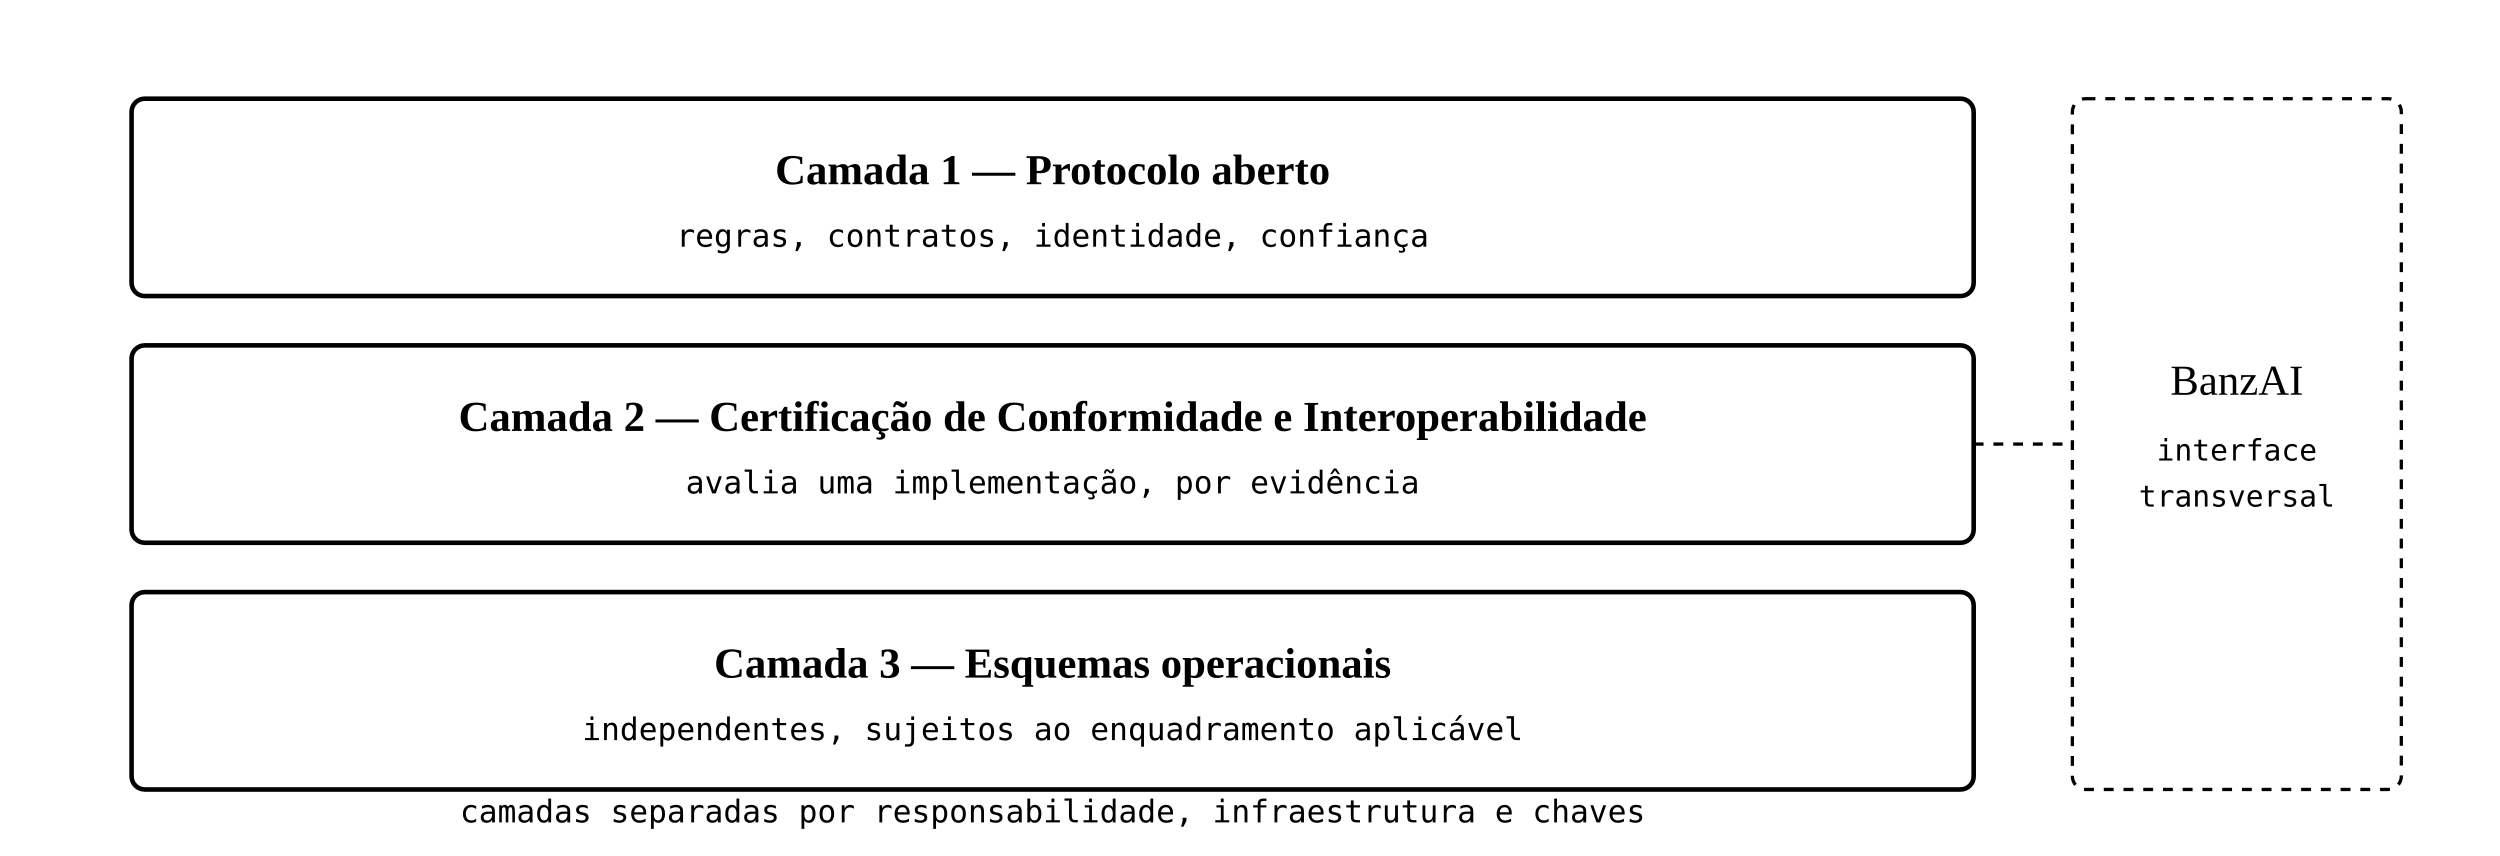
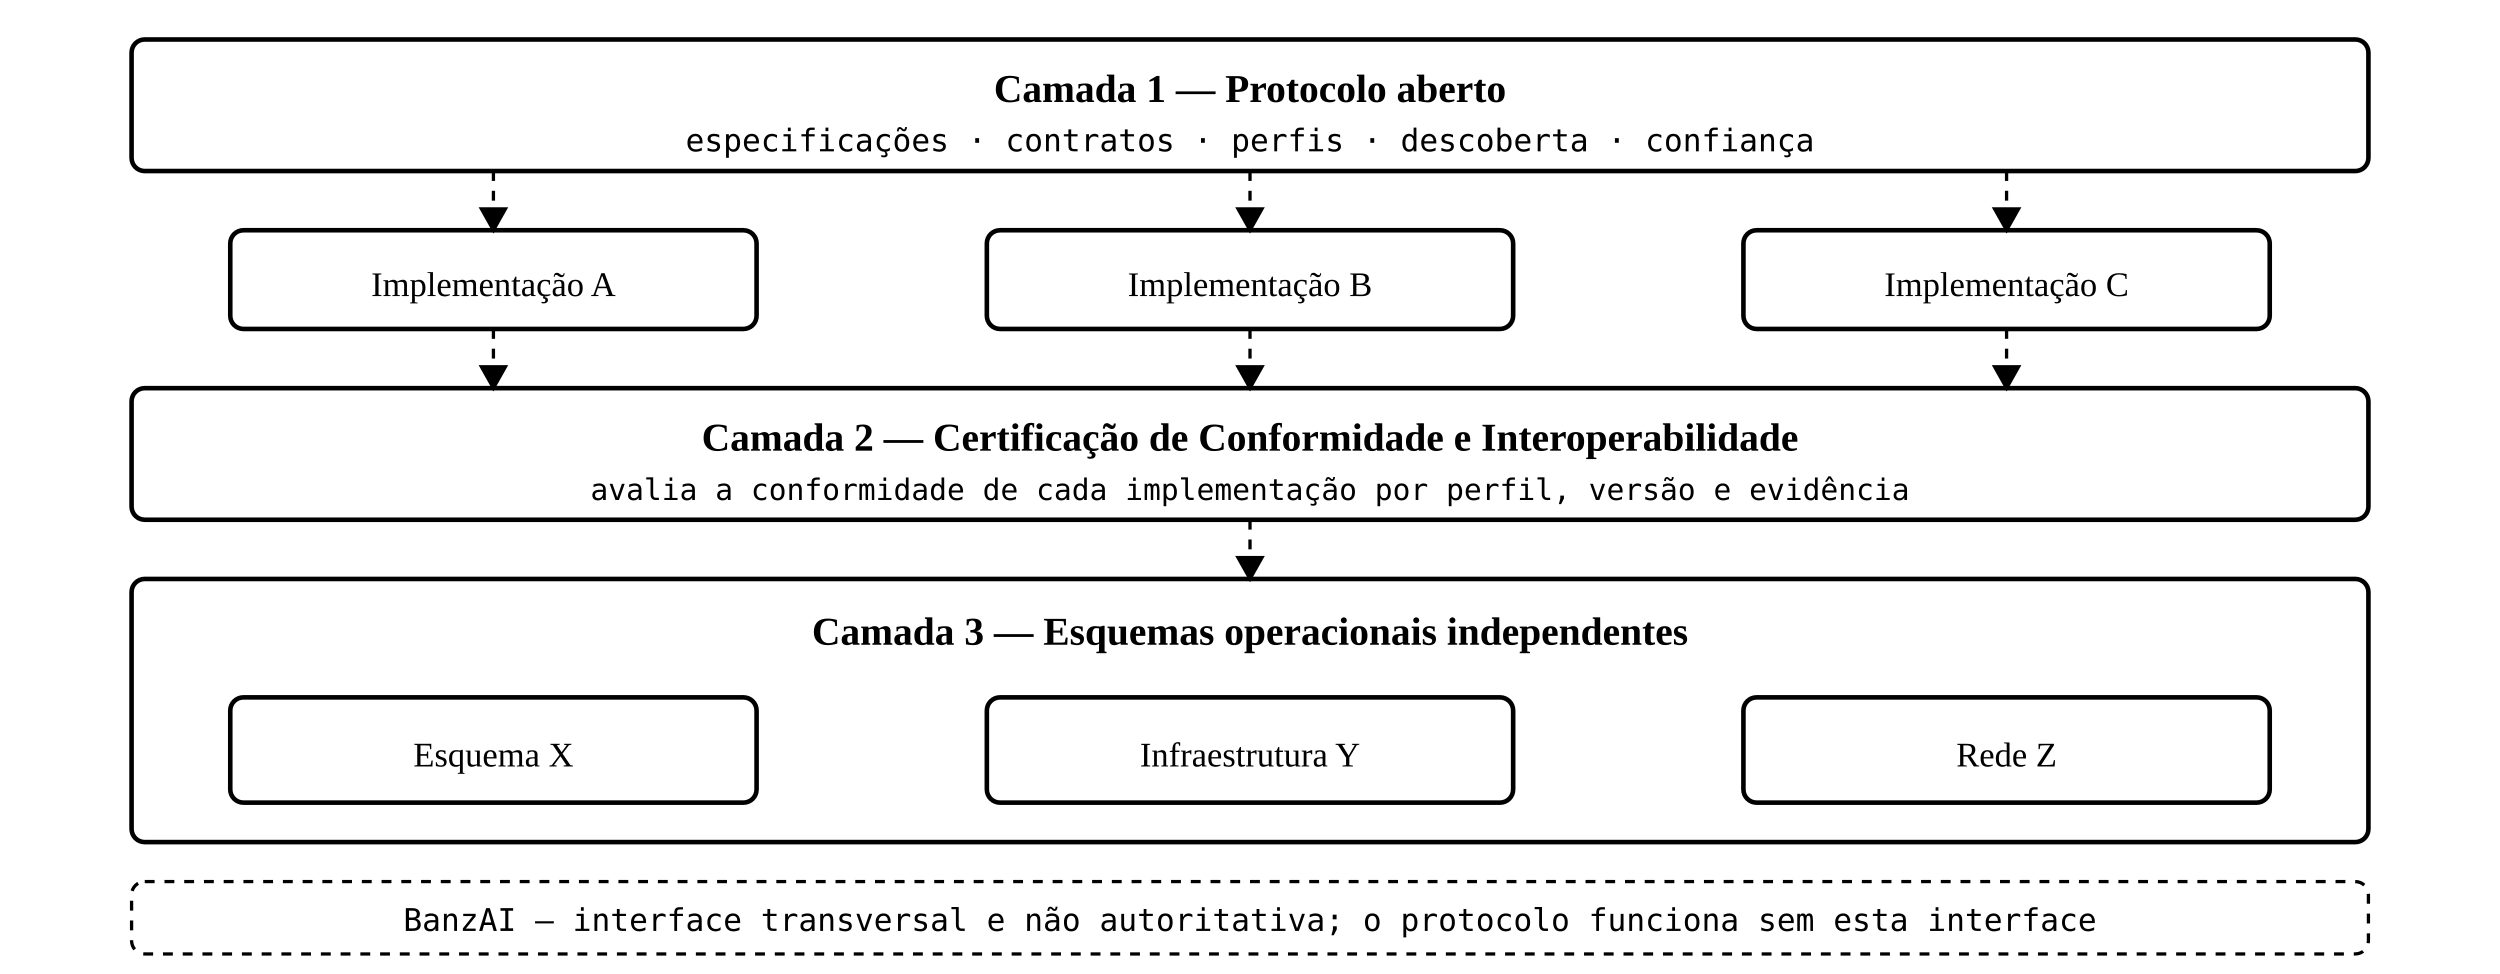
- <svg xmlns="http://www.w3.org/2000/svg" viewBox="0 0 760 260" role="img" aria-label="Camada 1 protocolo, Camada 2 certificação, Camada 3 esquemas operacionais; o BanzAI é transversal às três, não uma quarta camada." font-family="Georgia, 'Times New Roman', serif">
-   <rect x="0" y="0" width="760" height="260" fill="none" />
+ <svg xmlns="http://www.w3.org/2000/svg" viewBox="0 0 760 296" role="img" aria-label="Camada 1, protocolo aberto; implementações distintas; Camada 2, certificação de conformidade e interoperabilidade; Camada 3, esquemas operacionais independentes; BanzAI transversal." font-family="Georgia, 'Times New Roman', serif">
+   <rect x="0" y="0" width="760" height="296" fill="none" />
  <style>text{fill:#000} .m{font-family:ui-monospace,Menlo,Consolas,monospace} .b{fill:none;stroke:#000;stroke-width:1.4} .l{stroke:#000;stroke-width:1.2;fill:none} .d{stroke:#000;stroke-width:1;stroke-dasharray:3 3;fill:none} .n{font-weight:bold}</style>
  <defs>
    <marker id="a" markerWidth="9" markerHeight="9" refX="7" refY="4.5" orient="auto">
      <path d="M0,0 L8,4.5 L0,9 z" fill="#000" />
    </marker>
  </defs>
-   <rect class="b" x="40" y="30" width="560" height="60" rx="4" />
-   <text x="320" y="56" text-anchor="middle" font-size="13" class="n">Camada 1 — Protocolo aberto</text>
-   <text x="320" y="75" text-anchor="middle" font-size="9.5" class="m">regras, contratos, identidade, confiança</text>
-   <rect class="b" x="40" y="105" width="560" height="60" rx="4" />
-   <text x="320" y="131" text-anchor="middle" font-size="13" class="n">Camada 2 — Certificação de Conformidade e Interoperabilidade</text>
-   <text x="320" y="150" text-anchor="middle" font-size="9.5" class="m">avalia uma implementação, por evidência</text>
-   <rect class="b" x="40" y="180" width="560" height="60" rx="4" />
-   <text x="320" y="206" text-anchor="middle" font-size="13" class="n">Camada 3 — Esquemas operacionais</text>
-   <text x="320" y="225" text-anchor="middle" font-size="9.5" class="m">independentes, sujeitos ao enquadramento aplicável</text>
-   <rect class="d" x="630" y="30" width="100" height="210" rx="4" />
-   <text x="680" y="120" text-anchor="middle" font-size="13">BanzAI</text>
-   <text x="680" y="140" text-anchor="middle" font-size="9" class="m">interface</text>
-   <text x="680" y="154" text-anchor="middle" font-size="9" class="m">transversal</text>
-   <line class="d" x1="600" y1="135" x2="630" y2="135" />
-   <text x="320" y="250" text-anchor="middle" font-size="9.5" class="m">camadas separadas por responsabilidade, infraestrutura e chaves</text>
+   <rect class="b" x="40" y="12" width="680" height="40" rx="4" />
+   <text x="380" y="31" text-anchor="middle" font-size="12" class="n">Camada 1 — Protocolo aberto</text>
+   <text x="380" y="46" text-anchor="middle" font-size="9.5" class="m">especificações · contratos · perfis · descoberta · confiança</text>
+   <rect class="b" x="70" y="70" width="160" height="30" rx="4" />
+   <text x="150" y="90" text-anchor="middle" font-size="10.5">Implementação A</text>
+   <line class="d" x1="150" y1="52" x2="150" y2="70" marker-end="url(#a)" />
+   <rect class="b" x="300" y="70" width="160" height="30" rx="4" />
+   <text x="380" y="90" text-anchor="middle" font-size="10.5">Implementação B</text>
+   <line class="d" x1="380" y1="52" x2="380" y2="70" marker-end="url(#a)" />
+   <rect class="b" x="530" y="70" width="160" height="30" rx="4" />
+   <text x="610" y="90" text-anchor="middle" font-size="10.5">Implementação C</text>
+   <line class="d" x1="610" y1="52" x2="610" y2="70" marker-end="url(#a)" />
+   <rect class="b" x="40" y="118" width="680" height="40" rx="4" />
+   <text x="380" y="137" text-anchor="middle" font-size="12" class="n">Camada 2 — Certificação de Conformidade e Interoperabilidade</text>
+   <text x="380" y="152" text-anchor="middle" font-size="9" class="m">avalia a conformidade de cada implementação por perfil, versão e evidência</text>
+   <line class="d" x1="150" y1="100" x2="150" y2="118" marker-end="url(#a)" />
+   <line class="d" x1="380" y1="100" x2="380" y2="118" marker-end="url(#a)" />
+   <line class="d" x1="610" y1="100" x2="610" y2="118" marker-end="url(#a)" />
+   <rect class="b" x="40" y="176" width="680" height="80" rx="4" />
+   <text x="380" y="196" text-anchor="middle" font-size="12" class="n">Camada 3 — Esquemas operacionais independentes</text>
+   <rect class="b" x="70" y="212" width="160" height="32" rx="4" />
+   <text x="150" y="233" text-anchor="middle" font-size="10.5">Esquema X</text>
+   <rect class="b" x="300" y="212" width="160" height="32" rx="4" />
+   <text x="380" y="233" text-anchor="middle" font-size="10.5">Infraestrutura Y</text>
+   <rect class="b" x="530" y="212" width="160" height="32" rx="4" />
+   <text x="610" y="233" text-anchor="middle" font-size="10.5">Rede Z</text>
+   <line class="d" x1="380" y1="158" x2="380" y2="176" marker-end="url(#a)" />
+   <rect class="d" x="40" y="268" width="680" height="22" rx="4" />
+   <text x="380" y="283" text-anchor="middle" font-size="9.5" class="m">BanzAI — interface transversal e não autoritativa; o protocolo funciona sem esta interface</text>
</svg>
